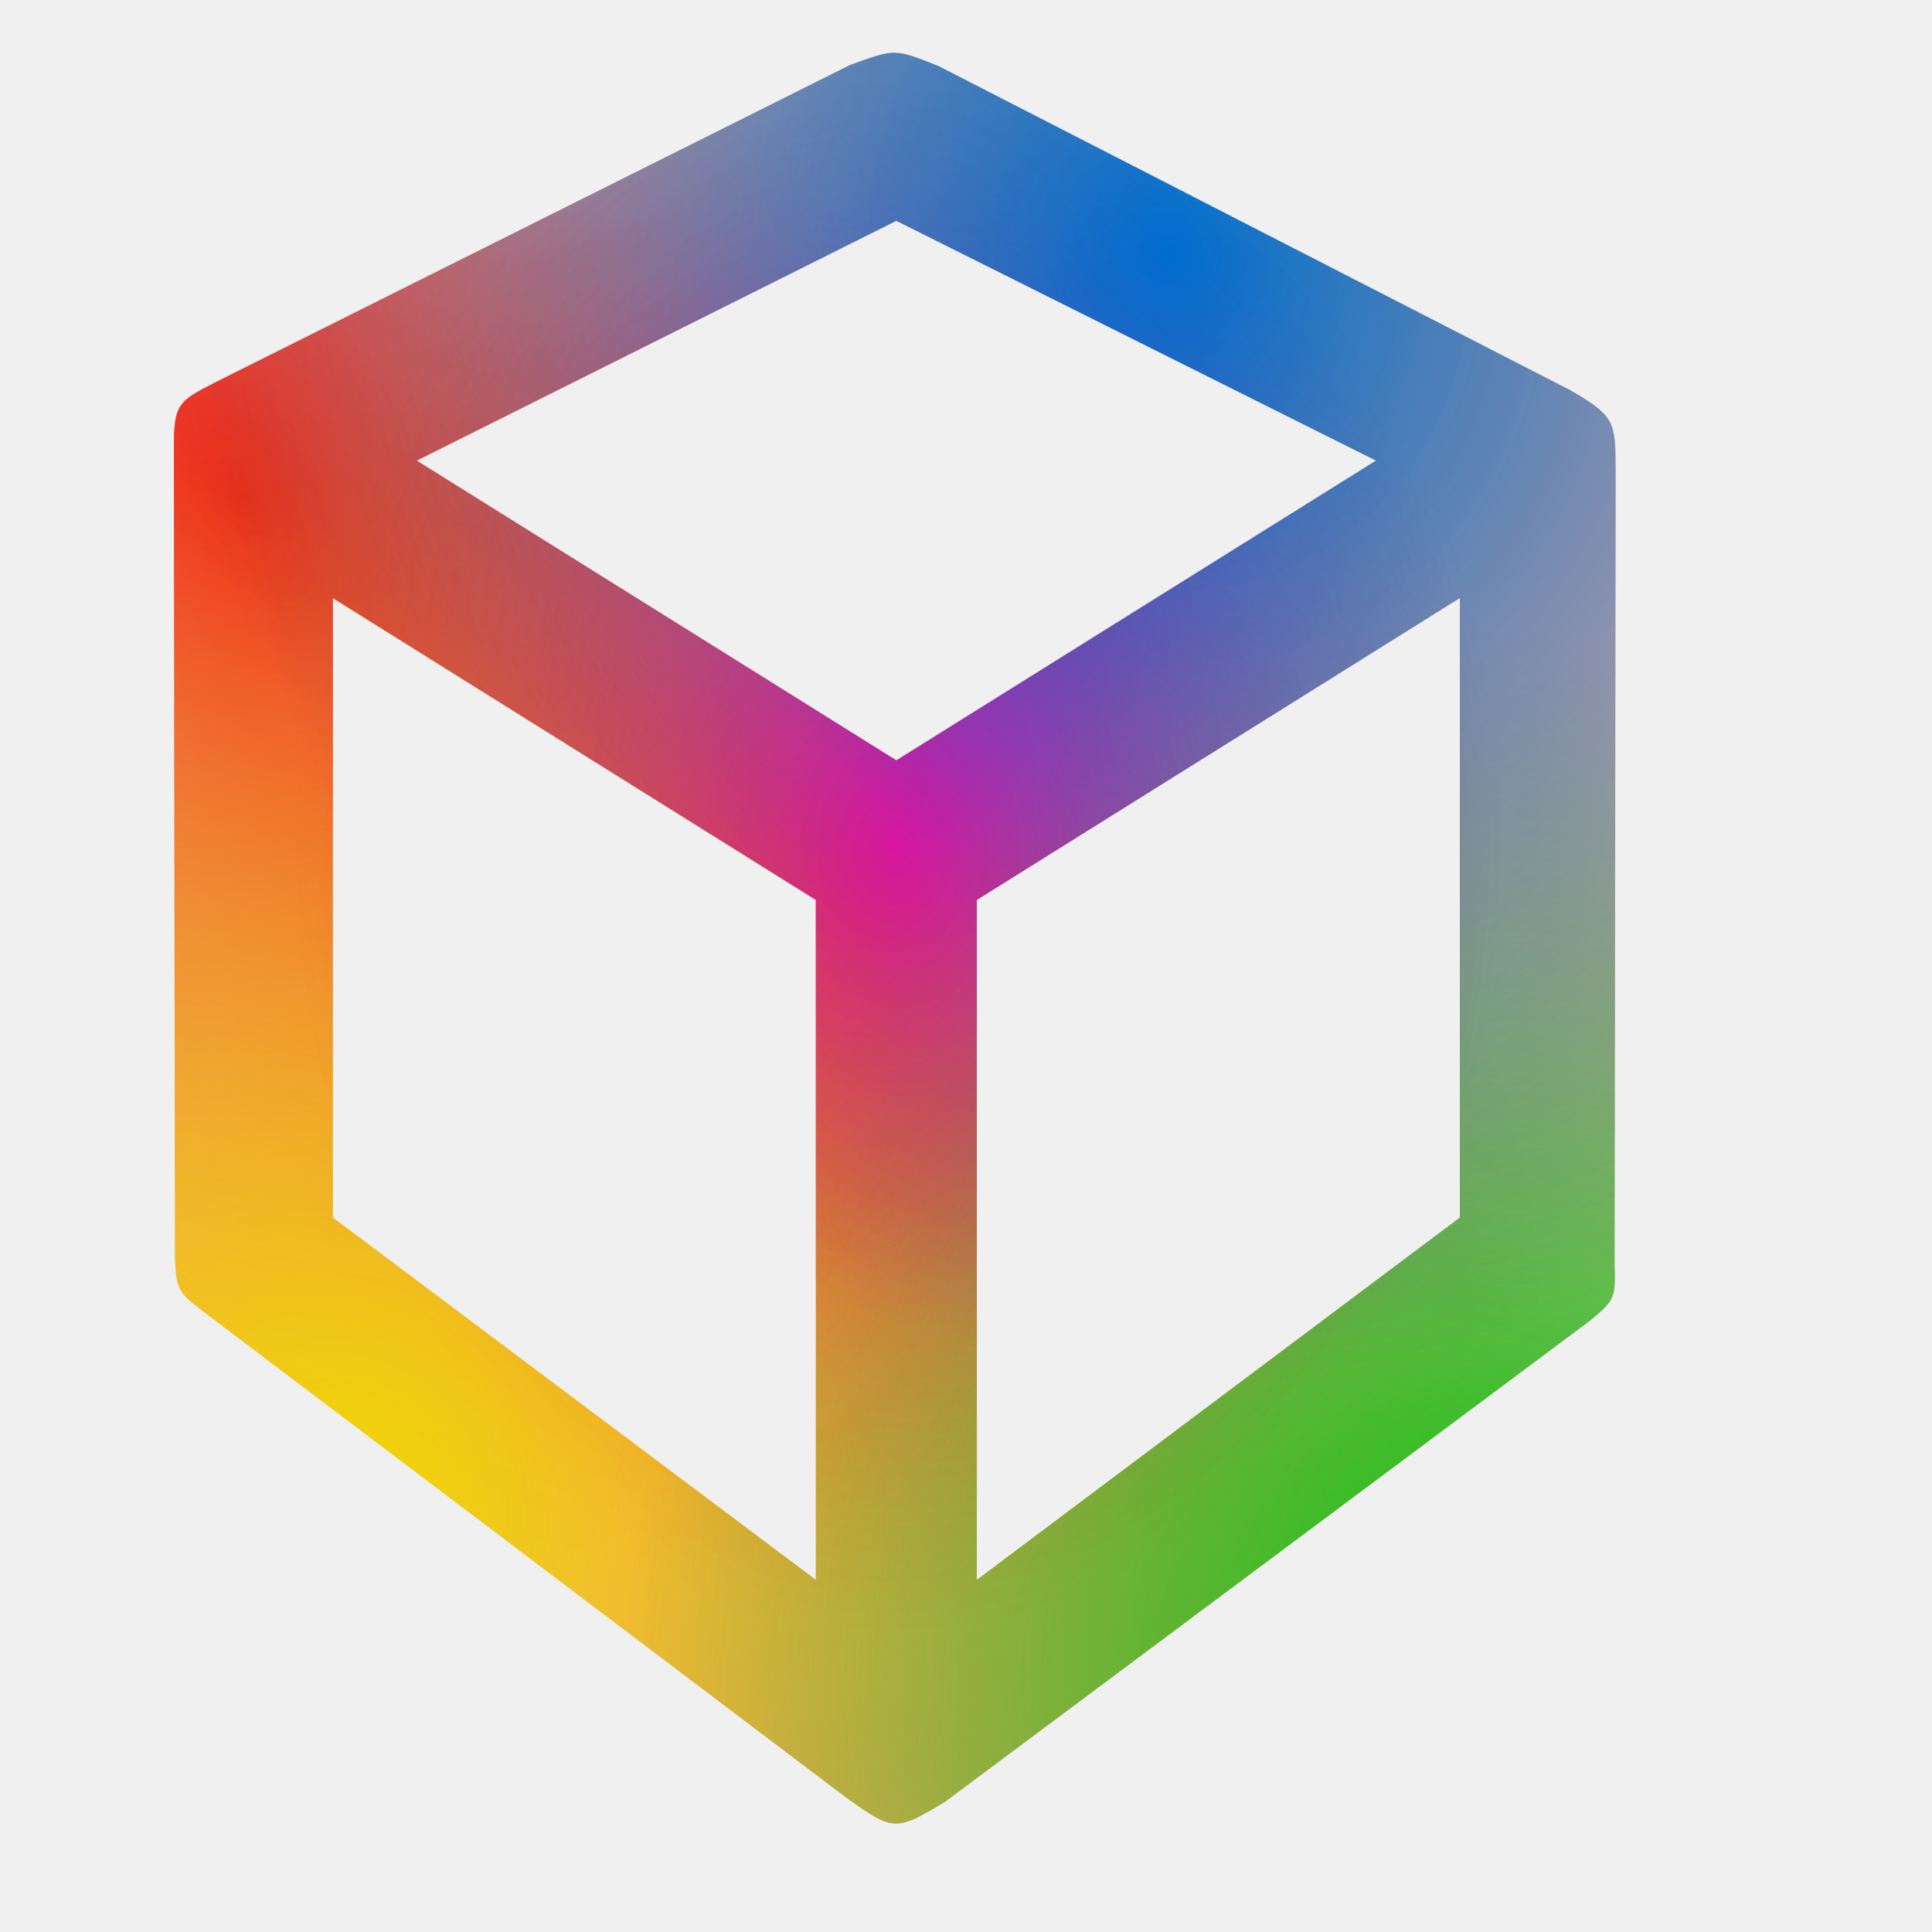
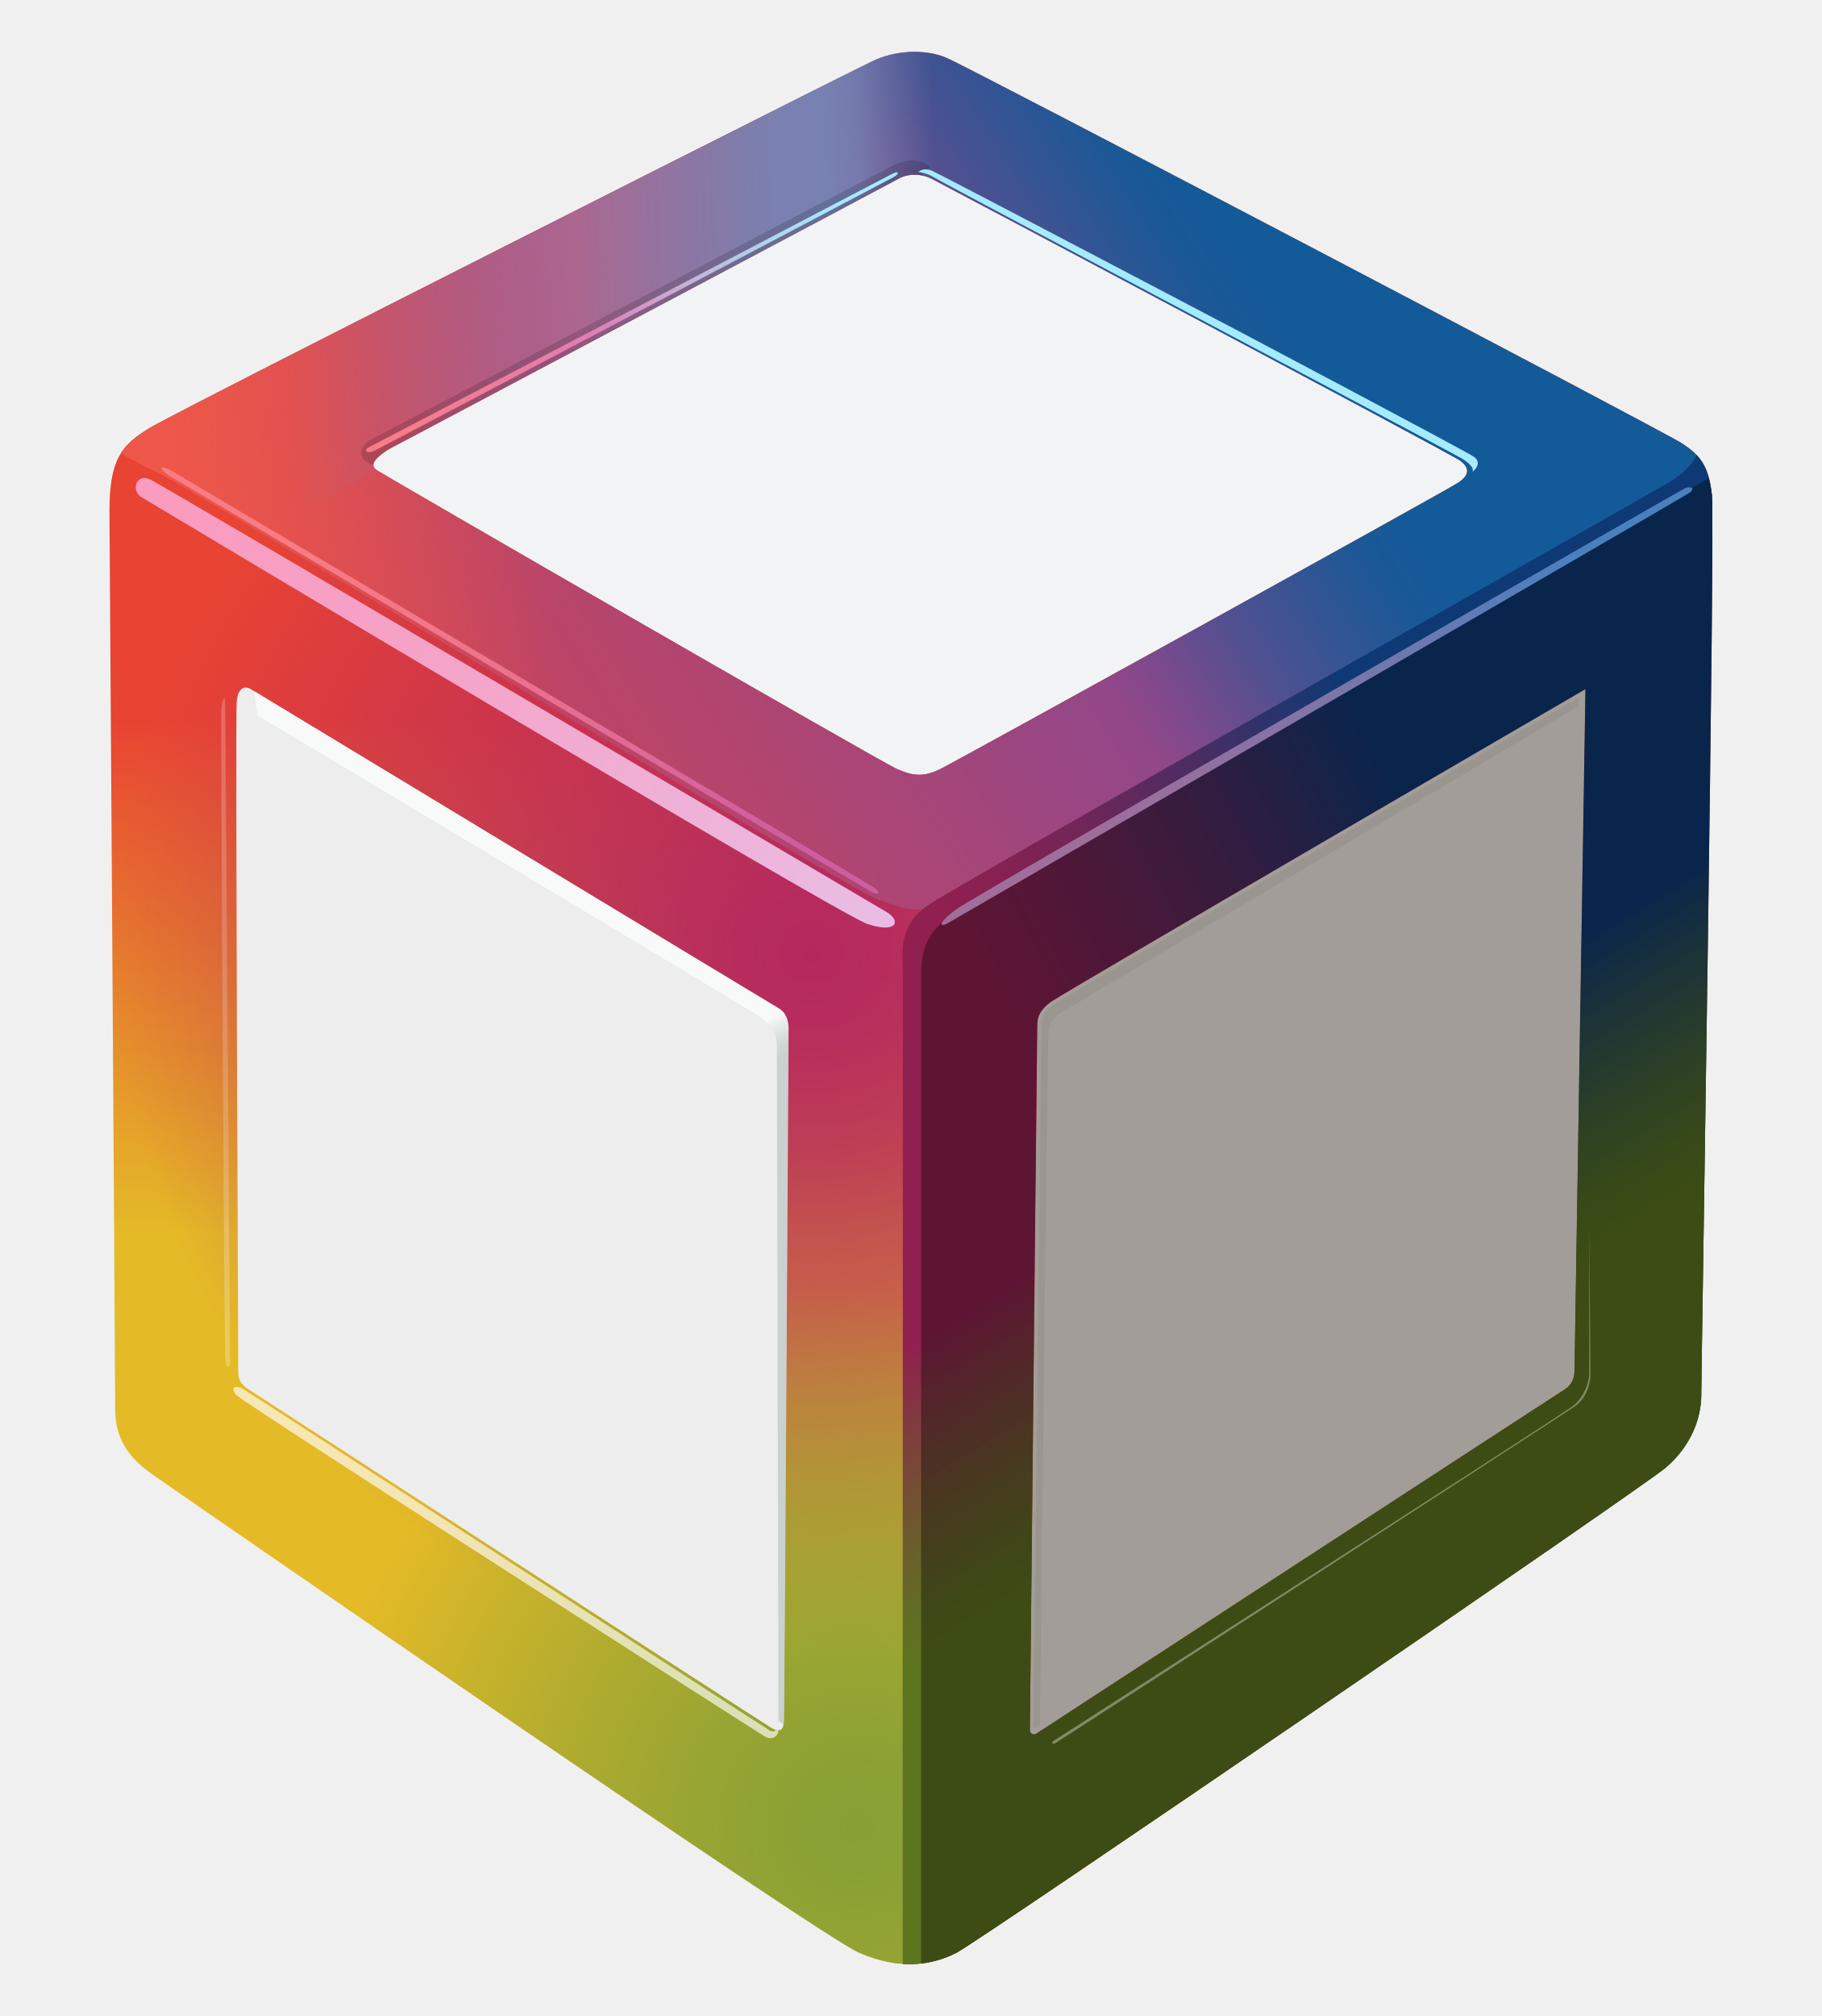
- <svg xmlns="http://www.w3.org/2000/svg" xmlns:xlink="http://www.w3.org/1999/xlink" width="160" height="160" viewBox="0 0 120 120" fill="none" version="1.1" id="svg6">
-   <defs id="defs6">
-     <linearGradient id="linearGradient17">
-       <stop style="stop-color:#dc09cf;stop-opacity:1;" offset="0" id="stop16" />
-       <stop style="stop-color:#b05573;stop-opacity:0;" offset="1" id="stop17" />
+ <svg xmlns="http://www.w3.org/2000/svg" id="Layer_1" data-name="Layer 1" viewBox="0 0 948.73 1049.56">
+   <defs>
+     <linearGradient id="linear-gradient" x1="474.37" y1="641.82" x2="474.37" y2="373.57" gradientUnits="userSpaceOnUse">
+       <stop offset="0" stop-color="#e4ba27" />
+       <stop offset="1" stop-color="#e84333" />
    </linearGradient>
-     <linearGradient id="linearGradient15">
-       <stop style="stop-color:#ffdb00;stop-opacity:1;" offset="0" id="stop14" />
-       <stop style="stop-color:#ff3b0a;stop-opacity:0.248;" offset="1" id="stop15" />
+     <linearGradient id="linear-gradient-2" x1="337.1" y1="589.74" x2="327.03" y2="572.14" gradientUnits="userSpaceOnUse">
+       <stop offset="0" stop-color="#ccd0d0" />
+       <stop offset=".3" stop-color="#d4d8d8" />
+       <stop offset=".78" stop-color="#eceeee" />
+       <stop offset=".98" stop-color="#f8faf9" />
    </linearGradient>
-     <linearGradient id="linearGradient13">
-       <stop style="stop-color:#0071cf;stop-opacity:1;" offset="0" id="stop12" />
-       <stop style="stop-color:#1f4183;stop-opacity:0;" offset="1" id="stop13" />
+     <radialGradient id="radial-gradient" cx="422.74" cy="496.47" fx="422.74" fy="496.47" r="363.53" gradientUnits="userSpaceOnUse">
+       <stop offset="0" stop-color="#b5285f" />
+       <stop offset=".11" stop-color="#b5285f" stop-opacity=".95" />
+       <stop offset=".28" stop-color="#b5285f" stop-opacity=".82" />
+       <stop offset=".51" stop-color="#b5285f" stop-opacity=".61" />
+       <stop offset=".76" stop-color="#b5285f" stop-opacity=".31" />
+       <stop offset="1" stop-color="#b5285f" stop-opacity="0" />
+     </radialGradient>
+     <radialGradient id="radial-gradient-2" cx="446.59" cy="950.71" fx="446.59" fy="950.71" r="286.26" gradientUnits="userSpaceOnUse">
+       <stop offset="0" stop-color="#86a035" />
+       <stop offset=".12" stop-color="#86a035" stop-opacity=".95" />
+       <stop offset=".31" stop-color="#86a035" stop-opacity=".8" />
+       <stop offset=".54" stop-color="#86a035" stop-opacity=".56" />
+       <stop offset=".82" stop-color="#86a035" stop-opacity=".22" />
+       <stop offset=".98" stop-color="#86a035" stop-opacity="0" />
+     </radialGradient>
+     <linearGradient id="linear-gradient-3" x1="652.97" y1="138.86" x2="190.4" y2="432.19" gradientUnits="userSpaceOnUse">
+       <stop offset="0" stop-color="#135a98" />
+       <stop offset=".05" stop-color="#1a5897" />
+       <stop offset=".11" stop-color="#2f5594" />
+       <stop offset=".2" stop-color="#515090" />
+       <stop offset=".29" stop-color="#80498b" />
+       <stop offset=".33" stop-color="#924789" />
+       <stop offset=".98" stop-color="#d14355" />
    </linearGradient>
-     <linearGradient id="linearGradient8">
-       <stop style="stop-color:#00cb00;stop-opacity:1;" offset="0" id="stop7" />
-       <stop style="stop-color:#119411;stop-opacity:0;" offset="1" id="stop8" />
+     <linearGradient id="linear-gradient-4" x1="90.97" y1="280.76" x2="286.87" y2="272.24" gradientUnits="userSpaceOnUse">
+       <stop offset="0" stop-color="#ee5749" />
+       <stop offset=".19" stop-color="#ee5749" stop-opacity=".84" />
+       <stop offset=".6" stop-color="#ee5749" stop-opacity=".42" />
+       <stop offset="1" stop-color="#ee5749" stop-opacity="0" />
    </linearGradient>
-     <linearGradient id="linearGradient44">
-       <stop style="stop-color:#e6e3de;stop-opacity:1;" offset="0" id="stop44" />
-       <stop style="stop-color:#ffffff;stop-opacity:1;" offset="1" id="stop45" />
+     <linearGradient id="linear-gradient-5" x1="515.15" y1="142.23" x2="81.77" y2="163.37" gradientUnits="userSpaceOnUse">
+       <stop offset=".06" stop-color="#7782b2" stop-opacity="0" />
+       <stop offset=".06" stop-color="#7782b2" stop-opacity=".02" />
+       <stop offset=".1" stop-color="#7782b2" stop-opacity=".36" />
+       <stop offset=".13" stop-color="#7782b2" stop-opacity=".64" />
+       <stop offset=".15" stop-color="#7782b2" stop-opacity=".84" />
+       <stop offset=".18" stop-color="#7782b2" stop-opacity=".96" />
+       <stop offset=".19" stop-color="#7782b2" />
+       <stop offset=".27" stop-color="#7c7fae" />
+       <stop offset=".36" stop-color="#8d76a3" />
+       <stop offset=".48" stop-color="#a76992" />
+       <stop offset=".49" stop-color="#ac6790" />
+       <stop offset=".53" stop-color="#ac6790" stop-opacity=".87" />
+       <stop offset=".75" stop-color="#ac6790" stop-opacity=".25" />
+       <stop offset=".84" stop-color="#ac6790" stop-opacity="0" />
    </linearGradient>
-     <linearGradient id="linearGradient42">
-       <stop style="stop-color:#efefef;stop-opacity:1;" offset="0" id="stop42" />
-       <stop style="stop-color:#cbcbcb;stop-opacity:1;" offset="1" id="stop43" />
+     <linearGradient id="linear-gradient-6" x1="106.86" y1="267.75" x2="451.52" y2="480.11" gradientUnits="userSpaceOnUse">
+       <stop offset="0" stop-color="#f99cc0" />
+       <stop offset=".36" stop-color="#f5a3c8" />
+       <stop offset=".93" stop-color="#ebb9e0" />
+       <stop offset=".98" stop-color="#eabce3" />
    </linearGradient>
-     <linearGradient id="linearGradient27">
-       <stop style="stop-color:#dc0923;stop-opacity:1;" offset="0" id="stop27" />
-       <stop style="stop-color:#ff3b3b;stop-opacity:0;" offset="1" id="stop28" />
+     <linearGradient id="linear-gradient-7" x1="597.57" y1="676.66" x2="813.9" y2="560.83" gradientUnits="userSpaceOnUse">
+       <stop offset="0" stop-color="#90204f" />
+       <stop offset=".14" stop-color="#872151" />
+       <stop offset=".36" stop-color="#6f2658" />
+       <stop offset=".64" stop-color="#492d63" />
+       <stop offset=".96" stop-color="#133873" />
+       <stop offset=".98" stop-color="#0f3975" />
    </linearGradient>
-     <linearGradient id="rainbowGradient" x1="0" y1="0" x2="120" y2="120" gradientUnits="userSpaceOnUse">
-       <stop offset="0%" stop-color="#FF5252" id="stop1" />
-       <stop offset="0.242" stop-color="#FF8A00" id="stop2" />
-       <stop offset="0.41" stop-color="#FFEB3B" id="stop3" />
-       <stop offset="0.586" stop-color="#4CAF50" id="stop4" />
-       <stop offset="0.652" stop-color="#00BCD4" id="stop5" />
-       <stop offset="85%" stop-color="#3F51B5" id="stop6" />
+     <linearGradient id="linear-gradient-8" x1="732.34" y1="719.81" x2="653.13" y2="590.41" gradientUnits="userSpaceOnUse">
+       <stop offset=".04" stop-color="#5c751f" />
+       <stop offset=".19" stop-color="#5c751f" stop-opacity=".92" />
+       <stop offset=".44" stop-color="#5c751f" stop-opacity=".69" />
+       <stop offset=".75" stop-color="#5c751f" stop-opacity=".33" />
+       <stop offset="1" stop-color="#5c751f" stop-opacity="0" />
    </linearGradient>
-     <radialGradient xlink:href="#linearGradient27" id="radialGradient28" cx="33.71" cy="38.314" fx="33.71" fy="38.314" r="45" gradientTransform="matrix(0.8702632,1.395549,-0.7667017,0.4781144,19.43714,-32.46269)" gradientUnits="userSpaceOnUse" />
-     <linearGradient xlink:href="#linearGradient42" id="linearGradient43" x1="66.391" y1="57.614" x2="96.537" y2="78.528" gradientUnits="userSpaceOnUse" />
-     <linearGradient xlink:href="#linearGradient44" id="linearGradient45" x1="23.511" y1="78.756" x2="53.487" y2="58.997" gradientUnits="userSpaceOnUse" />
-     <radialGradient xlink:href="#linearGradient8" id="radialGradient3" gradientUnits="userSpaceOnUse" gradientTransform="matrix(0.09052094,-1.43441,1.275072,0.08046563,1.360529,95.47051)" cx="-2.868" cy="75.773" fx="-2.868" fy="75.773" r="45" />
-     <radialGradient xlink:href="#linearGradient13" id="radialGradient12" gradientUnits="userSpaceOnUse" gradientTransform="matrix(-1.361856,0.2335169,-0.2659106,-1.550774,128.7701,4.062715)" cx="38.539" cy="-2.784" fx="38.539" fy="-2.784" r="45" />
-     <radialGradient xlink:href="#linearGradient15" id="radialGradient13" gradientUnits="userSpaceOnUse" gradientTransform="matrix(1.707793,-0.1395155,0.1519662,1.8602,-111.044,-6.265502)" cx="74.236" cy="60.528" fx="74.236" fy="60.528" r="45" />
-     <radialGradient xlink:href="#linearGradient17" id="radialGradient15" gradientUnits="userSpaceOnUse" gradientTransform="matrix(9.7161145e-4,1.086496,-0.8379159,7.4933105e-4,74.21747,-7.704433)" cx="57.322" cy="17.077" fx="57.322" fy="17.077" r="45" />
+     <linearGradient id="linear-gradient-9" x1="564.34" y1="438.29" x2="825.82" y2="284.13" gradientUnits="userSpaceOnUse">
+       <stop offset="0" stop-color="#9f6e9b" />
+       <stop offset=".18" stop-color="#966f9e" />
+       <stop offset=".48" stop-color="#7e75a8" />
+       <stop offset=".85" stop-color="#587db8" />
+       <stop offset=".98" stop-color="#4981bf" />
+     </linearGradient>
+     <linearGradient id="linear-gradient-10" x1="449.44" y1="92.12" x2="206.99" y2="233.5" gradientUnits="userSpaceOnUse">
+       <stop offset="0" stop-color="#a5ebfe" />
+       <stop offset=".09" stop-color="#a8e5fa" />
+       <stop offset=".21" stop-color="#b0d4ef" />
+       <stop offset=".35" stop-color="#bfb9dd" />
+       <stop offset=".49" stop-color="#d394c5" />
+       <stop offset=".57" stop-color="#e07eb6" />
+       <stop offset=".62" stop-color="#e37daf" />
+       <stop offset="1" stop-color="#f87c85" />
+     </linearGradient>
+     <linearGradient id="linear-gradient-11" x1="151.15" y1="278.57" x2="402.12" y2="437.56" gradientUnits="userSpaceOnUse">
+       <stop offset="0" stop-color="#f87c85" />
+       <stop offset=".29" stop-color="#f27788" />
+       <stop offset=".66" stop-color="#e16c93" />
+       <stop offset="1" stop-color="#cd5ea1" />
+     </linearGradient>
  </defs>
-   <g id="path6" style="display:inline;opacity:1;mix-blend-mode:darken;fill:none;stroke:none;stroke-width:1;stroke-dasharray:none;stroke-opacity:1" transform="translate(-4.326923,-1.875)">
-     <path style="display:none;opacity:1;fill:url(#linearGradient43);fill-opacity:1;stroke:none;stroke-width:1;stroke-dasharray:none;stroke-opacity:1" d="M 95.095,38.794 64.805,57.662 65.009,100.088 94.993,77.549 Z" id="path37" />
-     <path style="display:none;opacity:1;fill:#f3f3f3;fill-opacity:1;stroke:none;stroke-width:1;stroke-dasharray:none;stroke-opacity:1" d="M 30.028,30.533 59.808,15.337 90.098,30.533 60.114,49.197 Z" id="path38" />
-     <path style="display:none;opacity:1;fill:url(#linearGradient45);fill-opacity:1;stroke:none;stroke-width:1;stroke-dasharray:none;stroke-opacity:1" d="M 24.52,38.284 55.116,57.866 55.218,100.19 24.826,78.161 Z" id="path36" />
-     <path style="display:inline;opacity:1;mix-blend-mode:darken;fill:url(#radialGradient28);stroke:none;stroke-width:1;stroke-dasharray:none;stroke-opacity:1;baseline-shift:baseline;overflow:visible;stroke-linecap:round;stroke-linejoin:round;enable-background:accumulate;stop-color:#000000;stop-opacity:1" d="M 57.122,5.912 17.635,25.656 c -2.253,1.157 -2.533,1.319 -2.507,4.216 l 0.064,49.936 c 0.064,2.344 0.228,2.35 2.128,3.807 L 57,113.615 c 2.826,2.001 2.981,2.001 6,0.193 l 40.128,-29.936 c 1.516,-1.265 1.551,-1.399 1.487,-3.487 l 0.064,-49.23 c -0.028,-3.046 0.038,-3.401 -2.828,-5.05 L 62.621,5.977 C 59.866,4.888 59.942,4.888 57.122,5.912 Z M 60,15.59 89.789,30.484 60,49.104 30.211,30.484 Z m -35,23.432 30,18.75 V 100 L 25,77.5 Z m 70,0 V 77.5 L 65,100 V 57.771 Z" id="path14" />
-     <path style="baseline-shift:baseline;display:inline;overflow:visible;opacity:1;mix-blend-mode:normal;fill:url(#radialGradient13);stroke:none;stroke-width:1;stroke-linecap:round;stroke-linejoin:round;stroke-dasharray:none;stroke-opacity:1;enable-background:accumulate;stop-color:#000000;stop-opacity:1" d="M 57.122,5.912 17.635,25.656 c -2.253,1.157 -2.533,1.319 -2.507,4.216 l 0.064,49.936 c 0.064,2.344 0.228,2.35 2.128,3.807 L 57,113.615 c 2.826,2.001 2.981,2.001 6,0.193 l 40.128,-29.936 c 1.516,-1.265 1.551,-1.399 1.487,-3.487 l 0.064,-49.23 c -0.028,-3.046 0.038,-3.401 -2.828,-5.05 L 62.621,5.977 C 59.866,4.888 59.942,4.888 57.122,5.912 Z M 60,15.59 89.789,30.484 60,49.104 30.211,30.484 Z m -35,23.432 30,18.75 V 100 L 25,77.5 Z m 70,0 V 77.5 L 65,100 V 57.771 Z" id="path8" />
-     <path style="baseline-shift:baseline;display:inline;overflow:visible;opacity:1;mix-blend-mode:normal;fill:url(#radialGradient3);stroke:none;stroke-width:1;stroke-linecap:round;stroke-linejoin:round;stroke-dasharray:none;stroke-opacity:1;enable-background:accumulate;stop-color:#000000;stop-opacity:1" d="M 57.122,5.912 17.635,25.656 c -2.253,1.157 -2.533,1.319 -2.507,4.216 l 0.064,49.936 c 0.064,2.344 0.228,2.35 2.128,3.807 L 57,113.615 c 2.826,2.001 2.981,2.001 6,0.193 l 40.128,-29.936 c 1.516,-1.265 1.551,-1.399 1.487,-3.487 l 0.064,-49.23 c -0.028,-3.046 0.038,-3.401 -2.828,-5.05 L 62.621,5.977 C 59.866,4.888 59.942,4.888 57.122,5.912 Z M 60,15.59 89.789,30.484 60,49.104 30.211,30.484 Z m -35,23.432 30,18.75 V 100 L 25,77.5 Z m 70,0 V 77.5 L 65,100 V 57.771 Z" id="path3" />
-     <path style="baseline-shift:baseline;display:inline;overflow:visible;opacity:1;mix-blend-mode:normal;fill:url(#radialGradient12);stroke:none;stroke-width:1;stroke-linecap:round;stroke-linejoin:round;stroke-dasharray:none;stroke-opacity:1;enable-background:accumulate;stop-color:#000000;stop-opacity:1" d="M 57.122,5.912 17.635,25.656 c -2.253,1.157 -2.533,1.319 -2.507,4.216 l 0.064,49.936 c 0.064,2.344 0.228,2.35 2.128,3.807 L 57,113.615 c 2.826,2.001 2.981,2.001 6,0.193 l 40.128,-29.936 c 1.516,-1.265 1.551,-1.399 1.487,-3.487 l 0.064,-49.23 c -0.028,-3.046 0.038,-3.401 -2.828,-5.05 L 62.621,5.977 C 59.866,4.888 59.942,4.888 57.122,5.912 Z M 60,15.59 89.789,30.484 60,49.104 30.211,30.484 Z m -35,23.432 30,18.75 V 100 L 25,77.5 Z m 70,0 V 77.5 L 65,100 V 57.771 Z" id="path12" />
-     <path style="baseline-shift:baseline;display:inline;overflow:visible;opacity:0.877;mix-blend-mode:overlay;fill:url(#radialGradient15);stroke:none;stroke-width:1;stroke-linecap:round;stroke-linejoin:round;stroke-dasharray:none;stroke-opacity:1;enable-background:accumulate;stop-color:#000000;stop-opacity:1" d="M 57.122,5.912 17.635,25.656 c -2.253,1.157 -2.533,1.319 -2.507,4.216 l 0.064,49.936 c 0.064,2.344 0.228,2.35 2.128,3.807 L 57,113.615 c 2.826,2.001 2.981,2.001 6,0.193 l 40.128,-29.936 c 1.516,-1.265 1.551,-1.399 1.487,-3.487 l 0.064,-49.23 c -0.028,-3.046 0.038,-3.401 -2.828,-5.05 L 62.621,5.977 C 59.866,4.888 59.942,4.888 57.122,5.912 Z M 60,15.59 89.789,30.484 60,49.104 30.211,30.484 Z m -35,23.432 30,18.75 V 100 L 25,77.5 Z m 70,0 V 77.5 L 65,100 V 57.771 Z" id="path15" />
-   </g>
+   <path d="M202.23,233.95S462.49,96.02,467.88,93.04s12.07-2.56,17.18,0,271.41,143.66,275.53,146.92,5.39,6.96-1.28,11.36c-6.67,4.4-261.9,145.36-269.85,149.19s-13.34,3.83-22.14,0S200.09,247.48,196.19,244.78c-3.9-2.7-1.14-6.18,6.04-10.84Z" fill="#f2f3f4" />
+   <path d="M536.31,900.83c.01,1.69,1.93,2.66,3.34,1.74,25.89-16.88,271.13-176.7,275.03-179.13,4.12-2.56,5.25-6.25,5.25-10.5s5.68-354.17,5.68-354.17c0,0-272.83,158.7-278.37,162.82-5.54,4.12-7.1,7.38-7.1,12.63s-3.83,363.64-3.83,366.52c0,.03,0,.06,0,.09Z" fill="#a29d98" />
+   <path d="M130.36,358.63s272.01,164.49,275.21,166.3c3.19,1.81,5.11,5.43,5.11,10.75s-2.2,356.33-2.41,360.38-1.7,6.39-6.67,3.48c-4.97-2.91-268.71-173.96-272.41-176.37-3.69-2.41-5.11-4.97-5.11-8.66s-1.56-339.97-.85-348.92,5.35-8.04,7.13-6.96Z" fill="#ededee" />
+   <path d="M891.47,257.84c-1.7-15.9-6.53-21.01-15.47-26.97S505.08,35.26,493.01,30.15c-12.07-5.11-27.4-3.55-38.04,1.42S92.28,213.98,77.8,222.92c-14.48,8.94-20.8,15.9-20.8,43.3,0,0,2.98,450.13,2.98,467.59s9.58,26.83,19.16,33.64c9.58,6.81,346.43,239.54,368.15,249.13,21.72,9.58,38.97,6.17,50.89,0,11.92-6.17,355.8-241.25,369-252.32,13.2-11.07,18.74-25.76,18.74-38.11s7.24-452.4,5.54-468.3ZM408.27,896.06c-.21,4.05-1.7,6.39-6.67,3.48-4.97-2.91-268.71-173.96-272.41-176.38s-5.11-4.97-5.11-8.66-1.56-339.97-.85-348.92,5.35-8.04,7.13-6.96c0,0,272.01,164.49,275.21,166.3,3.19,1.81,5.11,5.43,5.11,10.75s-2.2,356.33-2.41,360.38ZM489.46,400.51c-7.95,3.83-13.34,3.83-22.14,0-8.8-3.83-267.22-153.02-271.13-155.72-3.9-2.7-1.14-6.18,6.04-10.84,0,0,260.26-137.93,265.65-140.91,5.39-2.98,12.07-2.56,17.18,0s271.41,143.66,275.53,146.92c4.12,3.26,5.39,6.96-1.28,11.36-6.67,4.4-261.9,145.36-269.85,149.19ZM819.93,712.94c0,4.26-1.14,7.95-5.25,10.5-3.9,2.42-249.13,162.25-275.03,179.13-1.41.92-3.33-.05-3.34-1.74,0-.03,0-.06,0-.09,0-2.87,3.83-361.27,3.83-366.52s1.56-8.52,7.1-12.63c5.54-4.12,278.37-162.82,278.37-162.82,0,0-5.68,349.91-5.68,354.17Z" fill="url(#linear-gradient)" />
+   <path d="M117.26,365.87s2.56,340.25,2.56,343.02-2.13,5.75-2.56-2.98-2.45-330.78-2.02-336.74,1.99-7.02,2.02-3.3Z" fill="#fff" opacity=".25" />
+   <path d="M541.52,897.55s4.01-356.37,4.44-361.05,2.98-6.96,6.96-9.51c3.97-2.56,269.28-159.37,269.28-159.37v-4.59s-269.57,156.86-274.11,160.41-5.68,6.53-5.68,11.5-4.33,361.34-4.12,363.61,3.21.57,3.23-.99Z" fill="#9a958e" />
+   <path d="M410.68,535.68c0-5.32-1.92-8.94-5.11-10.75-3.03-1.72-248.39-150.08-273.18-165.07l1.63,12.54s254.09,151.89,261.48,156.71c7.38,4.83,9.08,10.22,9.08,15.33s.81,351.47.81,351.47l2.67,1.88c.1-.53.17-1.11.2-1.74.21-4.05,2.41-355.06,2.41-360.38Z" fill="url(#linear-gradient-2)" />
+   <path d="M891.47,257.84c-1.7-15.9-6.53-21.01-15.47-26.97S505.08,35.26,493.01,30.15c-12.07-5.11-27.4-3.55-38.04,1.42S92.28,213.98,77.8,222.92c-14.48,8.94-20.8,15.9-20.8,43.3,0,0,2.98,450.13,2.98,467.59s9.58,26.83,19.16,33.64c9.58,6.81,346.43,239.54,368.15,249.13,21.72,9.58,38.97,6.17,50.89,0,11.92-6.17,355.8-241.25,369-252.32,13.2-11.07,18.74-25.76,18.74-38.11s7.24-452.4,5.54-468.3ZM408.27,896.06c-.21,4.05-1.7,6.39-6.67,3.48-4.97-2.91-268.71-173.96-272.41-176.38s-5.11-4.97-5.11-8.66-1.56-339.97-.85-348.92,5.35-8.04,7.13-6.96c0,0,272.01,164.49,275.21,166.3,3.19,1.81,5.11,5.43,5.11,10.75s-2.2,356.33-2.41,360.38ZM489.46,400.51c-7.95,3.83-13.34,3.83-22.14,0-8.8-3.83-267.22-153.02-271.13-155.72-3.9-2.7-1.14-6.18,6.04-10.84,0,0,260.26-137.93,265.65-140.91,5.39-2.98,12.07-2.56,17.18,0s271.41,143.66,275.53,146.92c4.12,3.26,5.39,6.96-1.28,11.36-6.67,4.4-261.9,145.36-269.85,149.19ZM819.93,712.94c0,4.26-1.14,7.95-5.25,10.5-3.9,2.42-249.13,162.25-275.03,179.13-1.41.92-3.33-.05-3.34-1.74,0-.03,0-.06,0-.09,0-2.87,3.83-361.27,3.83-366.52s1.56-8.52,7.1-12.63c5.54-4.12,278.37-162.82,278.37-162.82,0,0-5.68,349.91-5.68,354.17Z" fill="url(#radial-gradient)" />
+   <path d="M891.47,257.84c-1.7-15.9-6.53-21.01-15.47-26.97S505.08,35.26,493.01,30.15c-12.07-5.11-27.4-3.55-38.04,1.42S92.28,213.98,77.8,222.92c-14.48,8.94-20.8,15.9-20.8,43.3,0,0,2.98,450.13,2.98,467.59s9.58,26.83,19.16,33.64c9.58,6.81,346.43,239.54,368.15,249.13,21.72,9.58,38.97,6.17,50.89,0,11.92-6.17,355.8-241.25,369-252.32,13.2-11.07,18.74-25.76,18.74-38.11s7.24-452.4,5.54-468.3ZM408.27,896.06c-.21,4.05-1.7,6.39-6.67,3.48-4.97-2.91-268.71-173.96-272.41-176.38s-5.11-4.97-5.11-8.66-1.56-339.97-.85-348.92,5.35-8.04,7.13-6.96c0,0,272.01,164.49,275.21,166.3,3.19,1.81,5.11,5.43,5.11,10.75s-2.2,356.33-2.41,360.38ZM489.46,400.51c-7.95,3.83-13.34,3.83-22.14,0-8.8-3.83-267.22-153.02-271.13-155.72-3.9-2.7-1.14-6.18,6.04-10.84,0,0,260.26-137.93,265.65-140.91,5.39-2.98,12.07-2.56,17.18,0s271.41,143.66,275.53,146.92c4.12,3.26,5.39,6.96-1.28,11.36-6.67,4.4-261.9,145.36-269.85,149.19ZM819.93,712.94c0,4.26-1.14,7.95-5.25,10.5-3.9,2.42-249.13,162.25-275.03,179.13-1.41.92-3.33-.05-3.34-1.74,0-.03,0-.06,0-.09,0-2.87,3.83-361.27,3.83-366.52s1.56-8.52,7.1-12.63c5.54-4.12,278.37-162.82,278.37-162.82,0,0-5.68,349.91-5.68,354.17Z" fill="url(#radial-gradient-2)" />
+   <path d="M891.69,265.55c-.04-4.08-.11-6.72-.22-7.71-1.7-15.9-6.53-21.01-15.47-26.97S505.08,35.26,493.01,30.15c-12.07-5.11-27.4-3.55-38.04,1.42S92.28,213.98,77.8,222.92c-6.62,4.09-11.53,7.77-14.91,13.17,6.3,3.57,13.2,7.26,18.82,9.69,14.27,6.17,356.18,215.01,374.54,222.08s22.56,7.01,33,2.77l1.05,29.81s382.43-221.44,390.97-225.7c1.66-.83,5.35-4.15,10.42-9.19ZM759.31,251.31c-6.67,4.4-261.9,145.36-269.85,149.19s-13.34,3.83-22.14,0c-8.8-3.83-267.22-153.02-271.13-155.72-3.9-2.7-1.14-6.18,6.04-10.84,0,0,260.26-137.93,265.65-140.91,5.39-2.98,12.07-2.56,17.18,0s271.41,143.66,275.53,146.92c4.12,3.26,5.39,6.96-1.28,11.36Z" fill="url(#linear-gradient-3)" />
+   <path d="M891.69,265.55c-.04-4.08-.11-6.72-.22-7.71-1.7-15.9-6.53-21.01-15.47-26.97S505.08,35.26,493.01,30.15c-12.07-5.11-27.4-3.55-38.04,1.42S92.28,213.98,77.8,222.92c-6.62,4.09-11.53,7.77-14.91,13.17,6.3,3.57,13.2,7.26,18.82,9.69,14.27,6.17,356.18,215.01,374.54,222.08s22.56,7.01,33,2.77l1.05,29.81s382.43-221.44,390.97-225.7c1.66-.83,5.35-4.15,10.42-9.19ZM759.31,251.31c-6.67,4.4-261.9,145.36-269.85,149.19s-13.34,3.83-22.14,0c-8.8-3.83-267.22-153.02-271.13-155.72-3.9-2.7-1.14-6.18,6.04-10.84,0,0,260.26-137.93,265.65-140.91,5.39-2.98,12.07-2.56,17.18,0s271.41,143.66,275.53,146.92c4.12,3.26,5.39,6.96-1.28,11.36Z" fill="url(#linear-gradient-4)" />
+   <path d="M136.63,277.88l59.56-33.1c-3.9-2.7-1.14-6.18,6.04-10.84,0,0,260.26-137.93,265.65-140.91,5.39-2.98,12.07-2.56,17.18,0,.98.49,11.6,6.09,28.11,14.83h0l33.73-50.12c-30.47-15.82-51.16-26.44-53.89-27.6-12.07-5.11-27.4-3.55-38.04,1.42S92.28,213.98,77.8,222.92c-6.62,4.09-11.53,7.77-14.91,13.17,6.3,3.57,13.2,7.26,18.82,9.69,3.32,1.44,24.36,13.83,54.92,32.1Z" fill="url(#linear-gradient-5)" />
+   <path d="M398.12,903.94c4.15,2.44,7.2-.27,7.27-3.11-.41.02-.88-.05-1.41-.2-.51.76-1.46,1.18-3.23.21-3.97-2.17-271.55-176.4-274.82-178.1-3.26-1.7-6.25-.28-2.88,3.55s270.6,175.03,275.07,177.65Z" fill="#fff" opacity=".65" />
+   <path d="M73.19,258.55s363.04,217.4,378.59,222.51c15.54,5.11,17.46-1.7,10.01-6.17S85.86,253.34,78.4,249.72s-10.11,5.22-5.22,8.84Z" fill="url(#linear-gradient-6)" />
+   <path d="M498.19,1016.58c11.92-6.17,355.8-241.25,369-252.32,13.2-11.07,18.74-25.76,18.74-38.11s7.24-452.4,5.54-468.3c-1.15-10.7-3.71-16.5-7.99-20.98-1.79,4.45-6.84,9.78-14.44,14.3-11.92,7.1-368.79,208.67-385.26,219.74-16.47,11.07-13.63,24.7-13.63,36.34v515.18c11.25.72,20.66-2.03,28.04-5.85ZM540.14,534.22c0-5.25,1.56-8.52,7.1-12.63,5.54-4.12,278.37-162.82,278.37-162.82,0,0-5.68,349.91-5.68,354.17s-1.14,7.95-5.25,10.5c-3.9,2.42-249.13,162.25-275.03,179.13-1.41.92-3.33-.05-3.34-1.74,0-.03,0-.06,0-.09,0-2.87,3.83-361.27,3.83-366.52Z" fill="url(#linear-gradient-7)" />
+   <path d="M498.19,1016.58c11.92-6.17,355.8-241.25,369-252.32,13.2-11.07,18.74-25.76,18.74-38.11s7.24-452.4,5.54-468.3c-1.15-10.7-3.71-16.5-7.99-20.98-1.79,4.45-6.84,9.78-14.44,14.3-11.92,7.1-368.79,208.67-385.26,219.74-16.47,11.07-13.63,24.7-13.63,36.34v515.18c11.25.72,20.66-2.03,28.04-5.85ZM540.14,534.22c0-5.25,1.56-8.52,7.1-12.63,5.54-4.12,278.37-162.82,278.37-162.82,0,0-5.68,349.91-5.68,354.17s-1.14,7.95-5.25,10.5c-3.9,2.42-249.13,162.25-275.03,179.13-1.41.92-3.33-.05-3.34-1.74,0-.03,0-.06,0-.09,0-2.87,3.83-361.27,3.83-366.52Z" fill="url(#linear-gradient-8)" />
+   <path d="M867.2,764.26c13.2-11.07,18.74-25.76,18.74-38.11s7.24-452.4,5.54-468.3c-.37-3.44-.89-6.35-1.56-8.9-75.39,43.44-371.92,214.28-385.11,221.9-15.12,8.73-25.13,15.12-25.13,36.41v514.97c7.14-.8,13.34-2.96,18.52-5.64,11.92-6.17,355.8-241.25,369-252.32ZM540.14,534.22c0-5.25,1.56-8.52,7.1-12.63,5.54-4.12,278.37-162.82,278.37-162.82,0,0-5.68,349.91-5.68,354.17s-1.14,7.95-5.25,10.5c-3.9,2.42-249.13,162.25-275.03,179.13-1.41.92-3.33-.05-3.34-1.74,0-.03,0-.06,0-.09,0-2.87,3.83-361.27,3.83-366.52Z" opacity=".35" />
+   <path d="M548.66,906.28s265.95-170.34,271.06-174.81,7.88-11.5,7.88-16.82v-76.23s.64,71.76.64,76.6-1.7,12.72-8.41,17.35-267.86,173.7-269.94,174.97-2.67-.14-1.22-1.06Z" fill="#fff" opacity=".35" />
+   <path d="M494.15,480.28s382.99-221.73,385.82-223.86.57-3.55-2.41-2.27-369.64,212.08-379.29,219.03c-9.65,6.96-9.89,10.44-4.12,7.1Z" fill="url(#linear-gradient-9)" />
+   <path d="M194.42,242.02c.02-2.22,2.87-4.87,7.82-8.07,0,0,260.26-137.93,265.65-140.91,3.58-1.98,7.71-2.43,11.58-1.78,3.99-2.35,5.95-4.11,3.82-5.39-3.19-1.92-9.79-3.83-17.67,0S191.79,229.6,191.79,229.6c-6.09,5.02-4.21,10.78,2.63,12.43Z" opacity=".15" />
+   <path d="M192.07,232.86S459.01,93.43,463.91,90.87s4.26-.21,1.49,1.28S200.09,232.15,195.52,234.39s-6.42.03-3.44-1.53Z" fill="url(#linear-gradient-10)" />
+   <path d="M766.84,245.64c.64-1.77-.78-3.9-5.39-6.81S491.17,95.38,486.84,92.61s-8.59-3.05-8.59-3.05c0,0,2.41-2.77,7.59-.43s160.41,83.89,160.41,83.89c0,0,117.61,62.13,121.3,64.8,4.9,3.55-.71,7.81-.71,7.81Z" fill="#a5ebfe" />
+   <path d="M89.73,245.35s362.69,214.42,366.2,217.29.43,2.87-1.7,1.92S91.61,249.73,87.35,247.17s-4.97-6.16,2.38-1.82Z" fill="url(#linear-gradient-11)" />
</svg>
